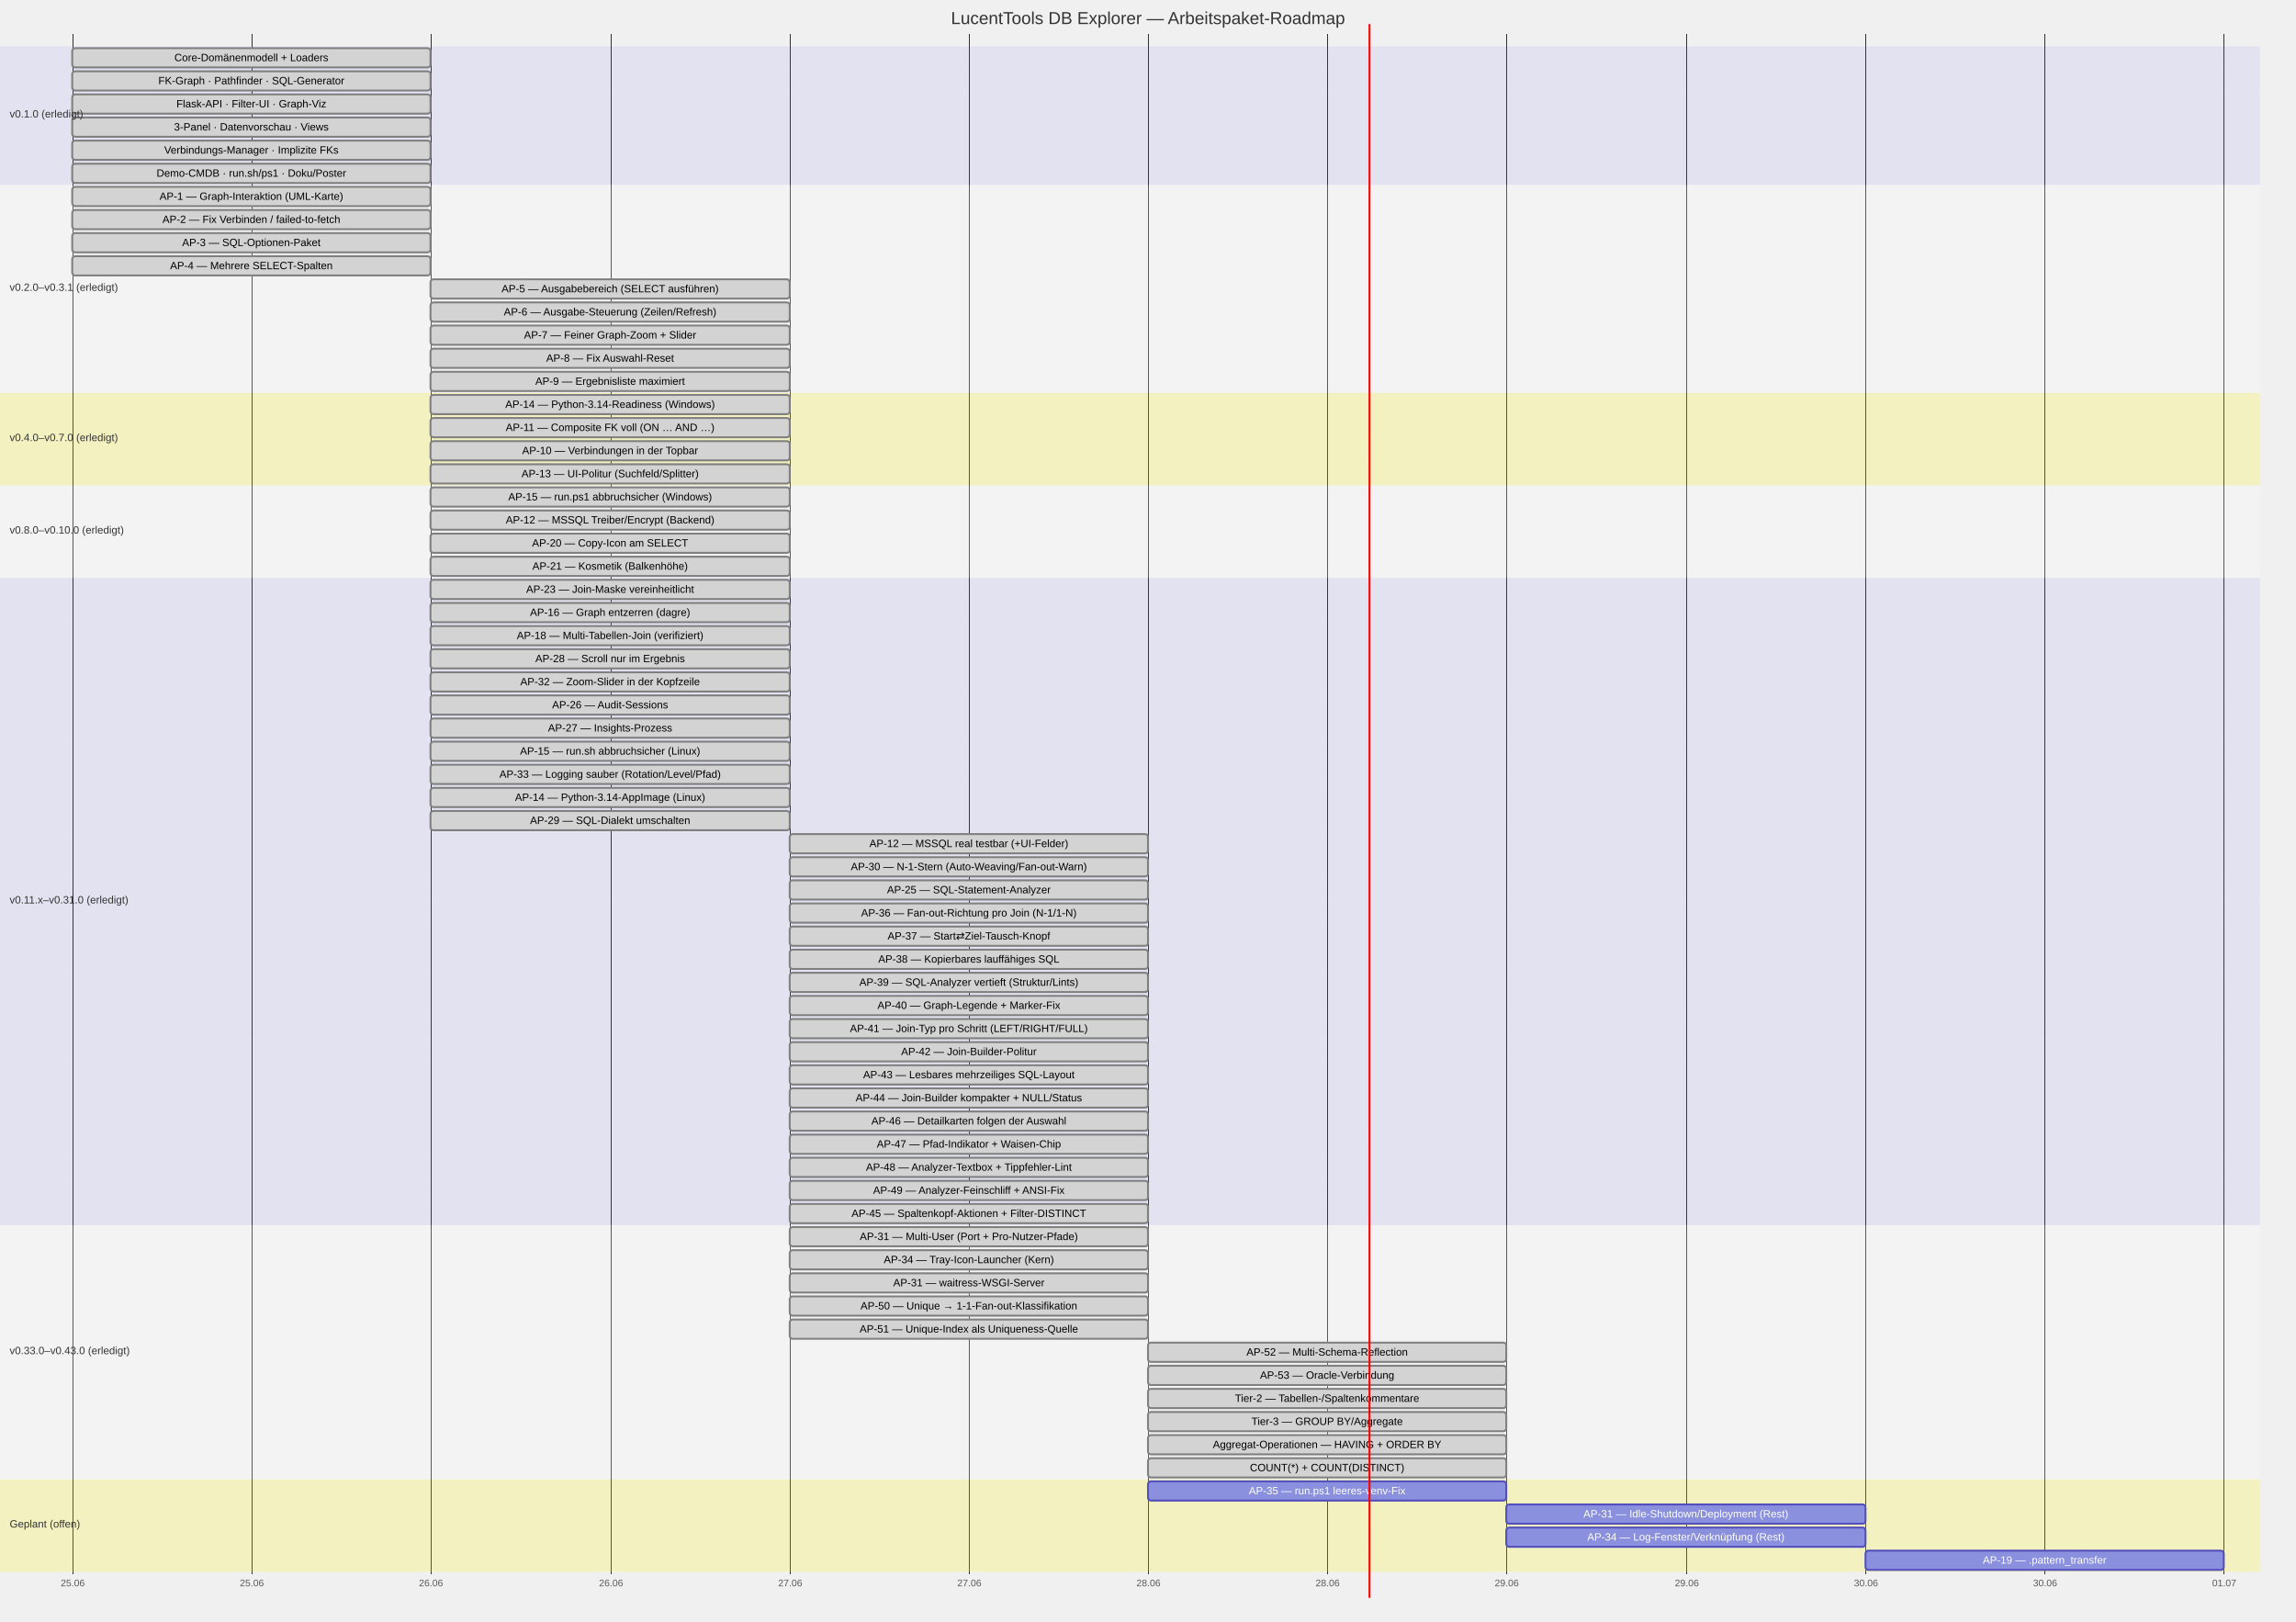
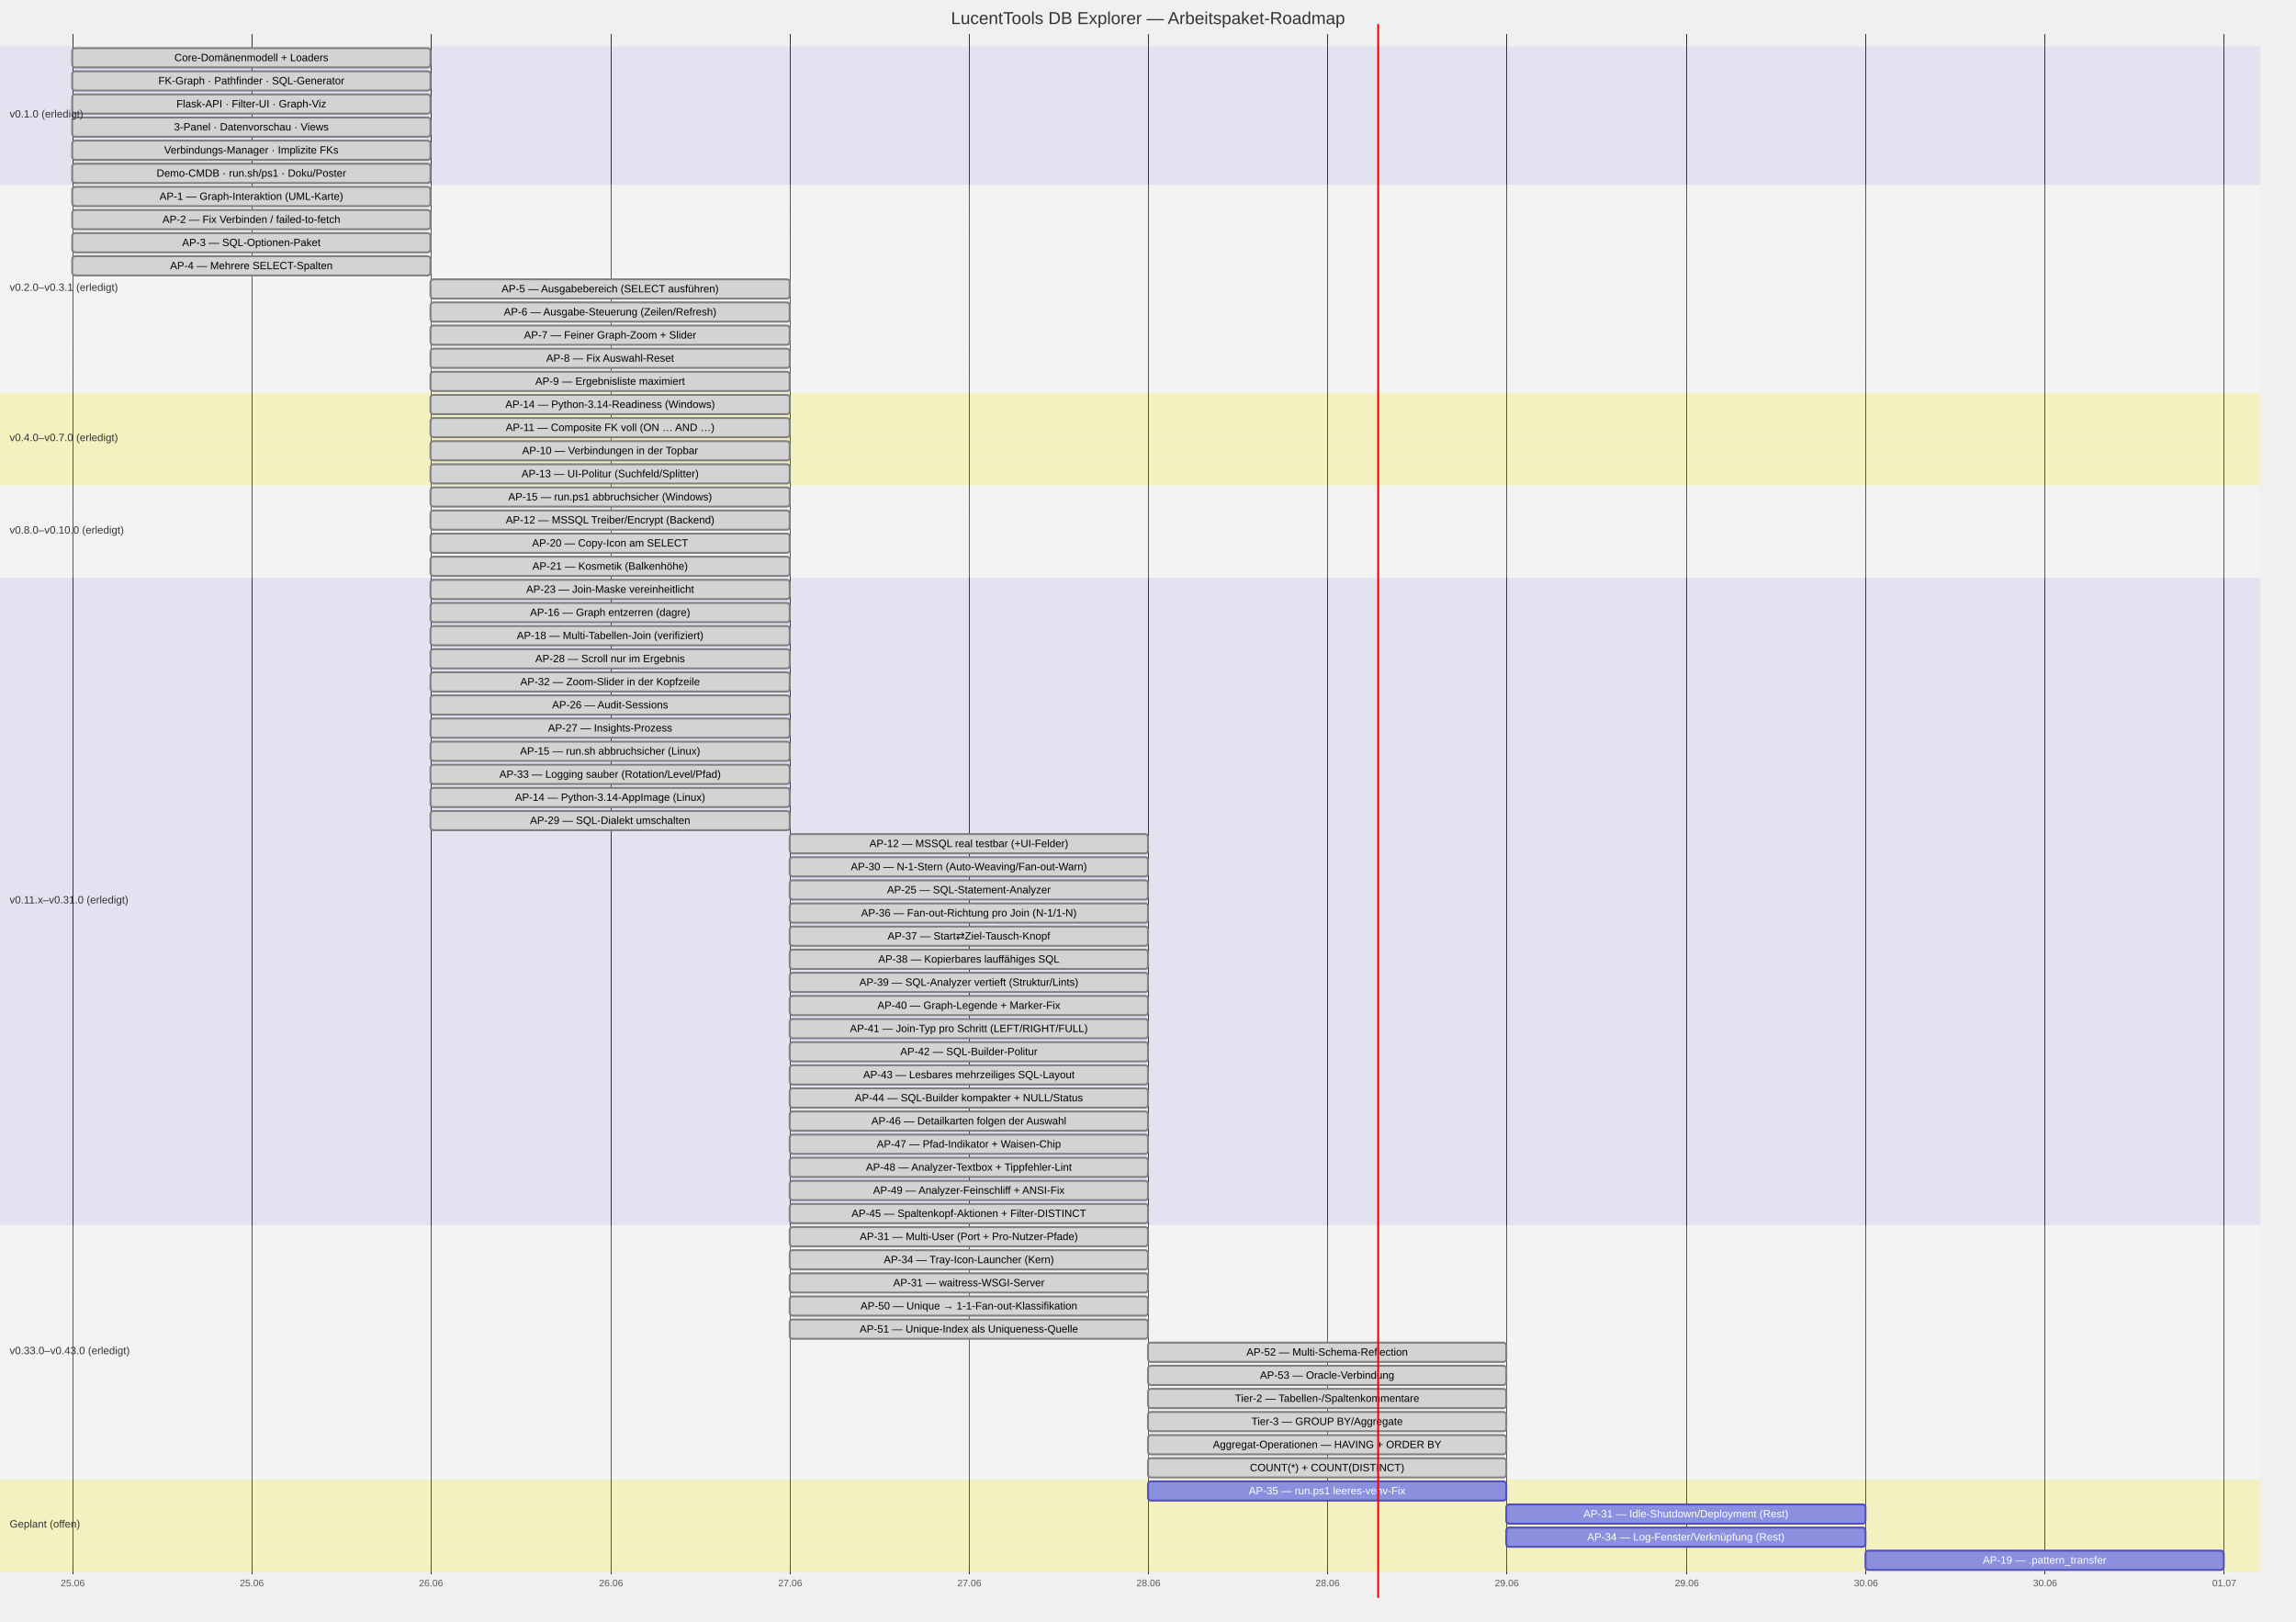
<svg xmlns="http://www.w3.org/2000/svg" id="my-svg" width="2384" viewBox="0 0 2384 1684" style="max-width: 2384px; background-color: transparent;" role="graphics-document document" aria-roledescription="gantt">
  <style>#my-svg{font-family:"trebuchet ms",verdana,arial,sans-serif;font-size:16px;fill:#333;}@keyframes edge-animation-frame{from{stroke-dashoffset:0;}}@keyframes dash{to{stroke-dashoffset:0;}}#my-svg .edge-animation-slow{stroke-dasharray:9,5!important;stroke-dashoffset:900;animation:dash 50s linear infinite;stroke-linecap:round;}#my-svg .edge-animation-fast{stroke-dasharray:9,5!important;stroke-dashoffset:900;animation:dash 20s linear infinite;stroke-linecap:round;}#my-svg .error-icon{fill:#552222;}#my-svg .error-text{fill:#552222;stroke:#552222;}#my-svg .edge-thickness-normal{stroke-width:1px;}#my-svg .edge-thickness-thick{stroke-width:3.5px;}#my-svg .edge-pattern-solid{stroke-dasharray:0;}#my-svg .edge-thickness-invisible{stroke-width:0;fill:none;}#my-svg .edge-pattern-dashed{stroke-dasharray:3;}#my-svg .edge-pattern-dotted{stroke-dasharray:2;}#my-svg .marker{fill:#333333;stroke:#333333;}#my-svg .marker.cross{stroke:#333333;}#my-svg svg{font-family:"trebuchet ms",verdana,arial,sans-serif;font-size:16px;}#my-svg p{margin:0;}#my-svg .mermaid-main-font{font-family:"trebuchet ms",verdana,arial,sans-serif;}#my-svg .exclude-range{fill:#eeeeee;}#my-svg .section{stroke:none;opacity:0.2;}#my-svg .section0{fill:rgba(102, 102, 255, 0.49);}#my-svg .section2{fill:#fff400;}#my-svg .section1,#my-svg .section3{fill:white;opacity:0.2;}#my-svg .sectionTitle0{fill:#333;}#my-svg .sectionTitle1{fill:#333;}#my-svg .sectionTitle2{fill:#333;}#my-svg .sectionTitle3{fill:#333;}#my-svg .sectionTitle{text-anchor:start;font-family:"trebuchet ms",verdana,arial,sans-serif;}#my-svg .grid .tick{stroke:lightgrey;opacity:0.8;shape-rendering:crispEdges;}#my-svg .grid .tick text{font-family:"trebuchet ms",verdana,arial,sans-serif;fill:#333;}#my-svg .grid path{stroke-width:0;}#my-svg .today{fill:none;stroke:red;stroke-width:2px;}#my-svg .task{stroke-width:2;}#my-svg .taskText{text-anchor:middle;font-family:"trebuchet ms",verdana,arial,sans-serif;}#my-svg .taskTextOutsideRight{fill:black;text-anchor:start;font-family:"trebuchet ms",verdana,arial,sans-serif;}#my-svg .taskTextOutsideLeft{fill:black;text-anchor:end;}#my-svg .task.clickable{cursor:pointer;}#my-svg .taskText.clickable{cursor:pointer;fill:#003163!important;font-weight:bold;}#my-svg .taskTextOutsideLeft.clickable{cursor:pointer;fill:#003163!important;font-weight:bold;}#my-svg .taskTextOutsideRight.clickable{cursor:pointer;fill:#003163!important;font-weight:bold;}#my-svg .taskText0,#my-svg .taskText1,#my-svg .taskText2,#my-svg .taskText3{fill:white;}#my-svg .task0,#my-svg .task1,#my-svg .task2,#my-svg .task3{fill:#8a90dd;stroke:#534fbc;}#my-svg .taskTextOutside0,#my-svg .taskTextOutside2{fill:black;}#my-svg .taskTextOutside1,#my-svg .taskTextOutside3{fill:black;}#my-svg .active0,#my-svg .active1,#my-svg .active2,#my-svg .active3{fill:#bfc7ff;stroke:#534fbc;}#my-svg .activeText0,#my-svg .activeText1,#my-svg .activeText2,#my-svg .activeText3{fill:black!important;}#my-svg .done0,#my-svg .done1,#my-svg .done2,#my-svg .done3{stroke:grey;fill:lightgrey;stroke-width:2;}#my-svg .doneText0,#my-svg .doneText1,#my-svg .doneText2,#my-svg .doneText3{fill:black!important;}#my-svg .doneText0.taskTextOutsideLeft,#my-svg .doneText0.taskTextOutsideRight,#my-svg .doneText1.taskTextOutsideLeft,#my-svg .doneText1.taskTextOutsideRight,#my-svg .doneText2.taskTextOutsideLeft,#my-svg .doneText2.taskTextOutsideRight,#my-svg .doneText3.taskTextOutsideLeft,#my-svg .doneText3.taskTextOutsideRight{fill:black!important;}#my-svg .crit0,#my-svg .crit1,#my-svg .crit2,#my-svg .crit3{stroke:#ff8888;fill:red;stroke-width:2;}#my-svg .activeCrit0,#my-svg .activeCrit1,#my-svg .activeCrit2,#my-svg .activeCrit3{stroke:#ff8888;fill:#bfc7ff;stroke-width:2;}#my-svg .doneCrit0,#my-svg .doneCrit1,#my-svg .doneCrit2,#my-svg .doneCrit3{stroke:#ff8888;fill:lightgrey;stroke-width:2;cursor:pointer;shape-rendering:crispEdges;}#my-svg .milestone{transform:rotate(45deg) scale(0.8,0.8);}#my-svg .milestoneText{font-style:italic;}#my-svg .doneCritText0,#my-svg .doneCritText1,#my-svg .doneCritText2,#my-svg .doneCritText3{fill:black!important;}#my-svg .doneCritText0.taskTextOutsideLeft,#my-svg .doneCritText0.taskTextOutsideRight,#my-svg .doneCritText1.taskTextOutsideLeft,#my-svg .doneCritText1.taskTextOutsideRight,#my-svg .doneCritText2.taskTextOutsideLeft,#my-svg .doneCritText2.taskTextOutsideRight,#my-svg .doneCritText3.taskTextOutsideLeft,#my-svg .doneCritText3.taskTextOutsideRight{fill:black!important;}#my-svg .vert{stroke:navy;}#my-svg .vertText{font-size:15px;text-anchor:middle;fill:navy!important;}#my-svg .activeCritText0,#my-svg .activeCritText1,#my-svg .activeCritText2,#my-svg .activeCritText3{fill:black!important;}#my-svg .titleText{text-anchor:middle;font-size:18px;fill:#333;font-family:"trebuchet ms",verdana,arial,sans-serif;}#my-svg .node .neo-node{stroke:#9370DB;}#my-svg [data-look="neo"].node rect,#my-svg [data-look="neo"].cluster rect,#my-svg [data-look="neo"].node polygon{stroke:#9370DB;filter:drop-shadow(1px 2px 2px rgba(185, 185, 185, 1));}#my-svg [data-look="neo"].node path{stroke:#9370DB;stroke-width:1px;}#my-svg [data-look="neo"].node .outer-path{filter:drop-shadow(1px 2px 2px rgba(185, 185, 185, 1));}#my-svg [data-look="neo"].node .neo-line path{stroke:#9370DB;filter:none;}#my-svg [data-look="neo"].node circle{stroke:#9370DB;filter:drop-shadow(1px 2px 2px rgba(185, 185, 185, 1));}#my-svg [data-look="neo"].node circle .state-start{fill:#000000;}#my-svg [data-look="neo"].icon-shape .icon{fill:#9370DB;filter:drop-shadow(1px 2px 2px rgba(185, 185, 185, 1));}#my-svg [data-look="neo"].icon-shape .icon-neo path{stroke:#9370DB;filter:drop-shadow(1px 2px 2px rgba(185, 185, 185, 1));}#my-svg :root{--mermaid-font-family:"trebuchet ms",verdana,arial,sans-serif;}</style>
  <g />
  <g class="grid" transform="translate(75, 1634)" fill="none" font-size="10" font-family="sans-serif" text-anchor="middle">
    <path class="domain" stroke="currentColor" d="M0.5,-1599V0.5H2234.5V-1599" />
    <g class="tick" opacity="1" transform="translate(0.5,0)">
      <line stroke="currentColor" y2="-1599" />
      <text fill="#000" y="3" dy="1em" stroke="none" font-size="10" style="text-anchor: middle;"> 25.06</text>
    </g>
    <g class="tick" opacity="1" transform="translate(186.5,0)">
      <line stroke="currentColor" y2="-1599" />
      <text fill="#000" y="3" dy="1em" stroke="none" font-size="10" style="text-anchor: middle;"> 25.06</text>
    </g>
    <g class="tick" opacity="1" transform="translate(372.5,0)">
      <line stroke="currentColor" y2="-1599" />
      <text fill="#000" y="3" dy="1em" stroke="none" font-size="10" style="text-anchor: middle;"> 26.06</text>
    </g>
    <g class="tick" opacity="1" transform="translate(559.5,0)">
      <line stroke="currentColor" y2="-1599" />
      <text fill="#000" y="3" dy="1em" stroke="none" font-size="10" style="text-anchor: middle;"> 26.06</text>
    </g>
    <g class="tick" opacity="1" transform="translate(745.5,0)">
      <line stroke="currentColor" y2="-1599" />
      <text fill="#000" y="3" dy="1em" stroke="none" font-size="10" style="text-anchor: middle;"> 27.06</text>
    </g>
    <g class="tick" opacity="1" transform="translate(931.5,0)">
      <line stroke="currentColor" y2="-1599" />
      <text fill="#000" y="3" dy="1em" stroke="none" font-size="10" style="text-anchor: middle;"> 27.06</text>
    </g>
    <g class="tick" opacity="1" transform="translate(1117.5,0)">
      <line stroke="currentColor" y2="-1599" />
      <text fill="#000" y="3" dy="1em" stroke="none" font-size="10" style="text-anchor: middle;"> 28.06</text>
    </g>
    <g class="tick" opacity="1" transform="translate(1303.5,0)">
      <line stroke="currentColor" y2="-1599" />
      <text fill="#000" y="3" dy="1em" stroke="none" font-size="10" style="text-anchor: middle;"> 28.06</text>
    </g>
    <g class="tick" opacity="1" transform="translate(1489.5,0)">
      <line stroke="currentColor" y2="-1599" />
      <text fill="#000" y="3" dy="1em" stroke="none" font-size="10" style="text-anchor: middle;"> 29.06</text>
    </g>
    <g class="tick" opacity="1" transform="translate(1676.5,0)">
      <line stroke="currentColor" y2="-1599" />
      <text fill="#000" y="3" dy="1em" stroke="none" font-size="10" style="text-anchor: middle;"> 29.06</text>
    </g>
    <g class="tick" opacity="1" transform="translate(1862.5,0)">
      <line stroke="currentColor" y2="-1599" />
      <text fill="#000" y="3" dy="1em" stroke="none" font-size="10" style="text-anchor: middle;"> 30.06</text>
    </g>
    <g class="tick" opacity="1" transform="translate(2048.5,0)">
      <line stroke="currentColor" y2="-1599" />
      <text fill="#000" y="3" dy="1em" stroke="none" font-size="10" style="text-anchor: middle;"> 30.06</text>
    </g>
    <g class="tick" opacity="1" transform="translate(2234.5,0)">
      <line stroke="currentColor" y2="-1599" />
      <text fill="#000" y="3" dy="1em" stroke="none" font-size="10" style="text-anchor: middle;"> 01.07</text>
    </g>
  </g>
  <g>
    <rect x="0" y="48" width="2346.5" height="24" class="section section0" />
    <rect x="0" y="72" width="2346.5" height="24" class="section section0" />
    <rect x="0" y="96" width="2346.5" height="24" class="section section0" />
    <rect x="0" y="120" width="2346.5" height="24" class="section section0" />
    <rect x="0" y="144" width="2346.5" height="24" class="section section0" />
    <rect x="0" y="168" width="2346.5" height="24" class="section section0" />
    <rect x="0" y="192" width="2346.5" height="24" class="section section1" />
    <rect x="0" y="216" width="2346.5" height="24" class="section section1" />
    <rect x="0" y="240" width="2346.5" height="24" class="section section1" />
    <rect x="0" y="264" width="2346.5" height="24" class="section section1" />
    <rect x="0" y="288" width="2346.5" height="24" class="section section1" />
    <rect x="0" y="312" width="2346.5" height="24" class="section section1" />
    <rect x="0" y="336" width="2346.5" height="24" class="section section1" />
    <rect x="0" y="360" width="2346.5" height="24" class="section section1" />
    <rect x="0" y="384" width="2346.5" height="24" class="section section1" />
    <rect x="0" y="408" width="2346.5" height="24" class="section section2" />
    <rect x="0" y="432" width="2346.5" height="24" class="section section2" />
    <rect x="0" y="456" width="2346.5" height="24" class="section section2" />
    <rect x="0" y="480" width="2346.5" height="24" class="section section2" />
    <rect x="0" y="504" width="2346.5" height="24" class="section section3" />
    <rect x="0" y="528" width="2346.5" height="24" class="section section3" />
    <rect x="0" y="552" width="2346.5" height="24" class="section section3" />
    <rect x="0" y="576" width="2346.5" height="24" class="section section3" />
    <rect x="0" y="600" width="2346.5" height="24" class="section section0" />
    <rect x="0" y="624" width="2346.5" height="24" class="section section0" />
    <rect x="0" y="648" width="2346.5" height="24" class="section section0" />
    <rect x="0" y="672" width="2346.5" height="24" class="section section0" />
    <rect x="0" y="696" width="2346.5" height="24" class="section section0" />
    <rect x="0" y="720" width="2346.5" height="24" class="section section0" />
    <rect x="0" y="744" width="2346.5" height="24" class="section section0" />
    <rect x="0" y="768" width="2346.5" height="24" class="section section0" />
    <rect x="0" y="792" width="2346.5" height="24" class="section section0" />
    <rect x="0" y="816" width="2346.5" height="24" class="section section0" />
    <rect x="0" y="840" width="2346.5" height="24" class="section section0" />
    <rect x="0" y="864" width="2346.5" height="24" class="section section0" />
    <rect x="0" y="888" width="2346.5" height="24" class="section section0" />
    <rect x="0" y="912" width="2346.5" height="24" class="section section0" />
    <rect x="0" y="936" width="2346.5" height="24" class="section section0" />
    <rect x="0" y="960" width="2346.5" height="24" class="section section0" />
    <rect x="0" y="984" width="2346.5" height="24" class="section section0" />
    <rect x="0" y="1008" width="2346.5" height="24" class="section section0" />
    <rect x="0" y="1032" width="2346.5" height="24" class="section section0" />
    <rect x="0" y="1056" width="2346.5" height="24" class="section section0" />
    <rect x="0" y="1080" width="2346.5" height="24" class="section section0" />
    <rect x="0" y="1104" width="2346.5" height="24" class="section section0" />
    <rect x="0" y="1128" width="2346.5" height="24" class="section section0" />
    <rect x="0" y="1152" width="2346.5" height="24" class="section section0" />
    <rect x="0" y="1176" width="2346.5" height="24" class="section section0" />
    <rect x="0" y="1200" width="2346.5" height="24" class="section section0" />
    <rect x="0" y="1224" width="2346.5" height="24" class="section section0" />
    <rect x="0" y="1248" width="2346.5" height="24" class="section section0" />
    <rect x="0" y="1272" width="2346.5" height="24" class="section section1" />
    <rect x="0" y="1296" width="2346.5" height="24" class="section section1" />
    <rect x="0" y="1320" width="2346.5" height="24" class="section section1" />
    <rect x="0" y="1344" width="2346.5" height="24" class="section section1" />
    <rect x="0" y="1368" width="2346.5" height="24" class="section section1" />
    <rect x="0" y="1392" width="2346.5" height="24" class="section section1" />
    <rect x="0" y="1416" width="2346.5" height="24" class="section section1" />
    <rect x="0" y="1440" width="2346.5" height="24" class="section section1" />
    <rect x="0" y="1464" width="2346.5" height="24" class="section section1" />
    <rect x="0" y="1488" width="2346.5" height="24" class="section section1" />
    <rect x="0" y="1512" width="2346.5" height="24" class="section section1" />
    <rect x="0" y="1536" width="2346.5" height="24" class="section section2" />
    <rect x="0" y="1560" width="2346.5" height="24" class="section section2" />
    <rect x="0" y="1584" width="2346.5" height="24" class="section section2" />
    <rect x="0" y="1608" width="2346.5" height="24" class="section section2" />
  </g>
  <g>
    <rect id="my-svg-d1" rx="3" ry="3" x="75" y="50" width="372" height="20" transform-origin="261px 60px" class="task done0" />
    <rect id="my-svg-d2" rx="3" ry="3" x="75" y="74" width="372" height="20" transform-origin="261px 84px" class="task done0" />
    <rect id="my-svg-d3" rx="3" ry="3" x="75" y="98" width="372" height="20" transform-origin="261px 108px" class="task done0" />
    <rect id="my-svg-d4" rx="3" ry="3" x="75" y="122" width="372" height="20" transform-origin="261px 132px" class="task done0" />
    <rect id="my-svg-d5" rx="3" ry="3" x="75" y="146" width="372" height="20" transform-origin="261px 156px" class="task done0" />
    <rect id="my-svg-d6" rx="3" ry="3" x="75" y="170" width="372" height="20" transform-origin="261px 180px" class="task done0" />
    <rect id="my-svg-a1" rx="3" ry="3" x="75" y="194" width="372" height="20" transform-origin="261px 204px" class="task done1" />
    <rect id="my-svg-a2" rx="3" ry="3" x="75" y="218" width="372" height="20" transform-origin="261px 228px" class="task done1" />
    <rect id="my-svg-a3" rx="3" ry="3" x="75" y="242" width="372" height="20" transform-origin="261px 252px" class="task done1" />
    <rect id="my-svg-a4" rx="3" ry="3" x="75" y="266" width="372" height="20" transform-origin="261px 276px" class="task done1" />
    <rect id="my-svg-a5" rx="3" ry="3" x="447" y="290" width="373" height="20" transform-origin="633.5px 300px" class="task done1" />
    <rect id="my-svg-a6" rx="3" ry="3" x="447" y="314" width="373" height="20" transform-origin="633.5px 324px" class="task done1" />
    <rect id="my-svg-a7" rx="3" ry="3" x="447" y="338" width="373" height="20" transform-origin="633.5px 348px" class="task done1" />
    <rect id="my-svg-a8" rx="3" ry="3" x="447" y="362" width="373" height="20" transform-origin="633.5px 372px" class="task done1" />
    <rect id="my-svg-a9" rx="3" ry="3" x="447" y="386" width="373" height="20" transform-origin="633.5px 396px" class="task done1" />
    <rect id="my-svg-b1" rx="3" ry="3" x="447" y="410" width="373" height="20" transform-origin="633.5px 420px" class="task done2" />
    <rect id="my-svg-b2" rx="3" ry="3" x="447" y="434" width="373" height="20" transform-origin="633.5px 444px" class="task done2" />
    <rect id="my-svg-b3" rx="3" ry="3" x="447" y="458" width="373" height="20" transform-origin="633.5px 468px" class="task done2" />
    <rect id="my-svg-b4" rx="3" ry="3" x="447" y="482" width="373" height="20" transform-origin="633.5px 492px" class="task done2" />
    <rect id="my-svg-c1" rx="3" ry="3" x="447" y="506" width="373" height="20" transform-origin="633.5px 516px" class="task done3" />
    <rect id="my-svg-c2" rx="3" ry="3" x="447" y="530" width="373" height="20" transform-origin="633.5px 540px" class="task done3" />
    <rect id="my-svg-c3" rx="3" ry="3" x="447" y="554" width="373" height="20" transform-origin="633.5px 564px" class="task done3" />
    <rect id="my-svg-c4" rx="3" ry="3" x="447" y="578" width="373" height="20" transform-origin="633.5px 588px" class="task done3" />
    <rect id="my-svg-e1" rx="3" ry="3" x="447" y="602" width="373" height="20" transform-origin="633.5px 612px" class="task done0" />
    <rect id="my-svg-e2" rx="3" ry="3" x="447" y="626" width="373" height="20" transform-origin="633.5px 636px" class="task done0" />
    <rect id="my-svg-e3" rx="3" ry="3" x="447" y="650" width="373" height="20" transform-origin="633.5px 660px" class="task done0" />
    <rect id="my-svg-e4" rx="3" ry="3" x="447" y="674" width="373" height="20" transform-origin="633.5px 684px" class="task done0" />
    <rect id="my-svg-e5" rx="3" ry="3" x="447" y="698" width="373" height="20" transform-origin="633.5px 708px" class="task done0" />
    <rect id="my-svg-e6" rx="3" ry="3" x="447" y="722" width="373" height="20" transform-origin="633.5px 732px" class="task done0" />
    <rect id="my-svg-e7" rx="3" ry="3" x="447" y="746" width="373" height="20" transform-origin="633.5px 756px" class="task done0" />
    <rect id="my-svg-e8" rx="3" ry="3" x="447" y="770" width="373" height="20" transform-origin="633.5px 780px" class="task done0" />
    <rect id="my-svg-e9" rx="3" ry="3" x="447" y="794" width="373" height="20" transform-origin="633.5px 804px" class="task done0" />
    <rect id="my-svg-e10" rx="3" ry="3" x="447" y="818" width="373" height="20" transform-origin="633.5px 828px" class="task done0" />
    <rect id="my-svg-e11" rx="3" ry="3" x="447" y="842" width="373" height="20" transform-origin="633.5px 852px" class="task done0" />
    <rect id="my-svg-e12" rx="3" ry="3" x="820" y="866" width="372" height="20" transform-origin="1006px 876px" class="task done0" />
    <rect id="my-svg-e13" rx="3" ry="3" x="820" y="890" width="372" height="20" transform-origin="1006px 900px" class="task done0" />
    <rect id="my-svg-e14" rx="3" ry="3" x="820" y="914" width="372" height="20" transform-origin="1006px 924px" class="task done0" />
    <rect id="my-svg-e15" rx="3" ry="3" x="820" y="938" width="372" height="20" transform-origin="1006px 948px" class="task done0" />
    <rect id="my-svg-e16" rx="3" ry="3" x="820" y="962" width="372" height="20" transform-origin="1006px 972px" class="task done0" />
    <rect id="my-svg-e17" rx="3" ry="3" x="820" y="986" width="372" height="20" transform-origin="1006px 996px" class="task done0" />
    <rect id="my-svg-e18" rx="3" ry="3" x="820" y="1010" width="372" height="20" transform-origin="1006px 1020px" class="task done0" />
    <rect id="my-svg-e19" rx="3" ry="3" x="820" y="1034" width="372" height="20" transform-origin="1006px 1044px" class="task done0" />
    <rect id="my-svg-e20" rx="3" ry="3" x="820" y="1058" width="372" height="20" transform-origin="1006px 1068px" class="task done0" />
    <rect id="my-svg-e21" rx="3" ry="3" x="820" y="1082" width="372" height="20" transform-origin="1006px 1092px" class="task done0" />
    <rect id="my-svg-e22" rx="3" ry="3" x="820" y="1106" width="372" height="20" transform-origin="1006px 1116px" class="task done0" />
    <rect id="my-svg-e23" rx="3" ry="3" x="820" y="1130" width="372" height="20" transform-origin="1006px 1140px" class="task done0" />
    <rect id="my-svg-e24" rx="3" ry="3" x="820" y="1154" width="372" height="20" transform-origin="1006px 1164px" class="task done0" />
    <rect id="my-svg-e25" rx="3" ry="3" x="820" y="1178" width="372" height="20" transform-origin="1006px 1188px" class="task done0" />
    <rect id="my-svg-e26" rx="3" ry="3" x="820" y="1202" width="372" height="20" transform-origin="1006px 1212px" class="task done0" />
    <rect id="my-svg-e27" rx="3" ry="3" x="820" y="1226" width="372" height="20" transform-origin="1006px 1236px" class="task done0" />
    <rect id="my-svg-e28" rx="3" ry="3" x="820" y="1250" width="372" height="20" transform-origin="1006px 1260px" class="task done0" />
    <rect id="my-svg-f1" rx="3" ry="3" x="820" y="1274" width="372" height="20" transform-origin="1006px 1284px" class="task done1" />
    <rect id="my-svg-f2" rx="3" ry="3" x="820" y="1298" width="372" height="20" transform-origin="1006px 1308px" class="task done1" />
    <rect id="my-svg-f3" rx="3" ry="3" x="820" y="1322" width="372" height="20" transform-origin="1006px 1332px" class="task done1" />
    <rect id="my-svg-f4" rx="3" ry="3" x="820" y="1346" width="372" height="20" transform-origin="1006px 1356px" class="task done1" />
    <rect id="my-svg-f5" rx="3" ry="3" x="820" y="1370" width="372" height="20" transform-origin="1006px 1380px" class="task done1" />
    <rect id="my-svg-f6" rx="3" ry="3" x="1192" y="1394" width="372" height="20" transform-origin="1378px 1404px" class="task done1" />
    <rect id="my-svg-f7" rx="3" ry="3" x="1192" y="1418" width="372" height="20" transform-origin="1378px 1428px" class="task done1" />
    <rect id="my-svg-f8" rx="3" ry="3" x="1192" y="1442" width="372" height="20" transform-origin="1378px 1452px" class="task done1" />
    <rect id="my-svg-f9" rx="3" ry="3" x="1192" y="1466" width="372" height="20" transform-origin="1378px 1476px" class="task done1" />
    <rect id="my-svg-f10" rx="3" ry="3" x="1192" y="1490" width="372" height="20" transform-origin="1378px 1500px" class="task done1" />
    <rect id="my-svg-f11" rx="3" ry="3" x="1192" y="1514" width="372" height="20" transform-origin="1378px 1524px" class="task done1" />
    <rect id="my-svg-p3" rx="3" ry="3" x="1192" y="1538" width="372" height="20" transform-origin="1378px 1548px" class="task task2" />
    <rect id="my-svg-p5" rx="3" ry="3" x="1564" y="1562" width="373" height="20" transform-origin="1750.5px 1572px" class="task task2" />
    <rect id="my-svg-p6" rx="3" ry="3" x="1564" y="1586" width="373" height="20" transform-origin="1750.5px 1596px" class="task task2" />
    <rect id="my-svg-p11" rx="3" ry="3" x="1937" y="1610" width="372" height="20" transform-origin="2123px 1620px" class="task task2" />
    <text id="my-svg-d1-text" font-size="11" x="261" y="63.5" class="taskText taskText0  doneText0 width-157.0771484375">Core-Domänenmodell + Loaders          </text>
    <text id="my-svg-d2-text" font-size="11" x="261" y="87.5" class="taskText taskText0  doneText0 width-191.59716796875">FK-Graph · Pathfinder · SQL-Generator </text>
    <text id="my-svg-d3-text" font-size="11" x="261" y="111.5" class="taskText taskText0  doneText0 width-155.171875">Flask-API · Filter-UI · Graph-Viz     </text>
    <text id="my-svg-d4-text" font-size="11" x="261" y="135.5" class="taskText taskText0  doneText0 width-158.5380859375">3-Panel · Datenvorschau · Views       </text>
    <text id="my-svg-d5-text" font-size="11" x="261" y="159.5" class="taskText taskText0  doneText0 width-179.1416015625">Verbindungs-Manager · Implizite FKs   </text>
    <text id="my-svg-d6-text" font-size="11" x="261" y="183.5" class="taskText taskText0  doneText0 width-194.73388671875">Demo-CMDB · run.sh/ps1 · Doku/Poster  </text>
    <text id="my-svg-a1-text" font-size="11" x="261" y="207.5" class="taskText taskText1  doneText1 width-187.953125">AP-1 — Graph-Interaktion (UML-Karte)        </text>
    <text id="my-svg-a2-text" font-size="11" x="261" y="231.5" class="taskText taskText1  doneText1 width-189.296875">AP-2 — Fix Verbinden / failed-to-fetch      </text>
    <text id="my-svg-a3-text" font-size="11" x="261" y="255.5" class="taskText taskText1  doneText1 width-136.41455078125">AP-3 — SQL-Optionen-Paket                   </text>
    <text id="my-svg-a4-text" font-size="11" x="261" y="279.5" class="taskText taskText1  doneText1 width-156.21875">AP-4 — Mehrere SELECT-Spalten               </text>
    <text id="my-svg-a5-text" font-size="11" x="633.5" y="303.5" class="taskText taskText1  doneText1 width-212.640625">AP-5 — Ausgabebereich (SELECT ausführen)    </text>
    <text id="my-svg-a6-text" font-size="11" x="633.5" y="327.5" class="taskText taskText1  doneText1 width-214.796875">AP-6 — Ausgabe-Steuerung (Zeilen/Refresh)   </text>
    <text id="my-svg-a7-text" font-size="11" x="633.5" y="351.5" class="taskText taskText1  doneText1 width-173.501953125">AP-7 — Feiner Graph-Zoom + Slider           </text>
    <text id="my-svg-a8-text" font-size="11" x="633.5" y="375.5" class="taskText taskText1  doneText1 width-125.8818359375">AP-8 — Fix Auswahl-Reset                    </text>
    <text id="my-svg-a9-text" font-size="11" x="633.5" y="399.5" class="taskText taskText1  doneText1 width-154.16064453125">AP-9 — Ergebnisliste maximiert              </text>
    <text id="my-svg-b1-text" font-size="11" x="633.5" y="423.5" class="taskText taskText2  doneText2 width-208.53125">AP-14 — Python-3.14-Readiness (Windows)     </text>
    <text id="my-svg-b2-text" font-size="11" x="633.5" y="447.5" class="taskText taskText2  doneText2 width-202.59375">AP-11 — Composite FK voll (ON … AND …)      </text>
    <text id="my-svg-b3-text" font-size="11" x="633.5" y="471.5" class="taskText taskText2  doneText2 width-179.13623046875">AP-10 — Verbindungen in der Topbar          </text>
    <text id="my-svg-b4-text" font-size="11" x="633.5" y="495.5" class="taskText taskText2  doneText2 width-185.84375">AP-13 — UI-Politur (Suchfeld/Splitter)      </text>
    <text id="my-svg-c1-text" font-size="11" x="633.5" y="519.5" class="taskText taskText3  doneText3 width-206.4375">AP-15 — run.ps1 abbruchsicher (Windows)     </text>
    <text id="my-svg-c2-text" font-size="11" x="633.5" y="543.5" class="taskText taskText3  doneText3 width-207.84375">AP-12 — MSSQL Treiber/Encrypt (Backend)     </text>
    <text id="my-svg-c3-text" font-size="11" x="633.5" y="567.5" class="taskText taskText3  doneText3 width-149.162109375">AP-20 — Copy-Icon am SELECT                 </text>
    <text id="my-svg-c4-text" font-size="11" x="633.5" y="591.5" class="taskText taskText3  doneText3 width-155.546875">AP-21 — Kosmetik (Balkenhöhe)               </text>
    <text id="my-svg-e1-text" font-size="11" x="633.5" y="615.5" class="taskText taskText0  doneText0 width-173.287109375">AP-23 — Join-Maske vereinheitlicht          </text>
    <text id="my-svg-e2-text" font-size="11" x="633.5" y="639.5" class="taskText taskText0  doneText0 width-163.109375">AP-16 — Graph entzerren (dagre)             </text>
    <text id="my-svg-e3-text" font-size="11" x="633.5" y="663.5" class="taskText taskText0  doneText0 width-197.640625">AP-18 — Multi-Tabellen-Join (verifiziert)   </text>
    <text id="my-svg-e4-text" font-size="11" x="633.5" y="687.5" class="taskText taskText0  doneText0 width-150.77685546875">AP-28 — Scroll nur im Ergebnis              </text>
    <text id="my-svg-e5-text" font-size="11" x="633.5" y="711.5" class="taskText taskText0  doneText0 width-183.1875">AP-32 — Zoom-Slider in der Kopfzeile        </text>
    <text id="my-svg-e6-text" font-size="11" x="633.5" y="735.5" class="taskText taskText0  doneText0 width-112.70654296875">AP-26 — Audit-Sessions                      </text>
    <text id="my-svg-e7-text" font-size="11" x="633.5" y="759.5" class="taskText taskText0  doneText0 width-120.41943359375">AP-27 — Insights-Prozess                    </text>
    <text id="my-svg-e8-text" font-size="11" x="633.5" y="783.5" class="taskText taskText0  doneText0 width-183.75">AP-15 — run.sh abbruchsicher (Linux)        </text>
    <text id="my-svg-e9-text" font-size="11" x="633.5" y="807.5" class="taskText taskText0  doneText0 width-228.703125">AP-33 — Logging sauber (Rotation/Level/Pfad) </text>
    <text id="my-svg-e10-text" font-size="11" x="633.5" y="831.5" class="taskText taskText0  doneText0 width-192.046875">AP-14 — Python-3.14-AppImage (Linux)         </text>
    <text id="my-svg-e11-text" font-size="11" x="633.5" y="855.5" class="taskText taskText0  doneText0 width-159.8125">AP-29 — SQL-Dialekt umschalten               </text>
    <text id="my-svg-e12-text" font-size="11" x="1006" y="879.5" class="taskText taskText0  doneText0 width-197.984375">AP-12 — MSSQL real testbar (+UI-Felder)      </text>
    <text id="my-svg-e13-text" font-size="11" x="1006" y="903.5" class="taskText taskText0  doneText0 width-241.125">AP-30 — N-1-Stern (Auto-Weaving/Fan-out-Warn) </text>
    <text id="my-svg-e14-text" font-size="11" x="1006" y="927.5" class="taskText taskText0  doneText0 width-163.7373046875">AP-25 — SQL-Statement-Analyzer               </text>
    <text id="my-svg-e15-text" font-size="11" x="1006" y="951.5" class="taskText taskText0  doneText0 width-221.765625">AP-36 — Fan-out-Richtung pro Join (N-1/1-N)  </text>
    <text id="my-svg-e16-text" font-size="11" x="1006" y="975.5" class="taskText taskText0  doneText0 width-164.2294921875">AP-37 — Start⇄Ziel-Tausch-Knopf              </text>
    <text id="my-svg-e17-text" font-size="11" x="1006" y="999.5" class="taskText taskText0  doneText0 width-180.388671875">AP-38 — Kopierbares lauffähiges SQL          </text>
    <text id="my-svg-e18-text" font-size="11" x="1006" y="1023.5" class="taskText taskText0  doneText0 width-229.40625">AP-39 — SQL-Analyzer vertieft (Struktur/Lints) </text>
    <text id="my-svg-e19-text" font-size="11" x="1006" y="1047.5" class="taskText taskText0  doneText0 width-182.83251953125">AP-40 — Graph-Legende + Marker-Fix           </text>
    <text id="my-svg-e20-text" font-size="11" x="1006" y="1071.5" class="taskText taskText0  doneText0 width-240.8125">AP-41 — Join-Typ pro Schritt (LEFT/RIGHT/FULL) </text>
-     <text id="my-svg-e21-text" font-size="11" x="1006" y="1095.5" class="taskText taskText0  doneText0 width-139.5673828125">AP-42 — Join-Builder-Politur                 </text>
+     <text id="my-svg-e21-text" font-size="11" x="1006" y="1095.5" class="taskText taskText0  doneText0 width-137.5693359375">AP-42 — SQL-Builder-Politur                 </text>
    <text id="my-svg-e22-text" font-size="11" x="1006" y="1119.5" class="taskText taskText0  doneText0 width-210.3369140625">AP-43 — Lesbares mehrzeiliges SQL-Layout      </text>
-     <text id="my-svg-e23-text" font-size="11" x="1006" y="1143.5" class="taskText taskText0  doneText0 width-232.50341796875">AP-44 — Join-Builder kompakter + NULL/Status </text>
+     <text id="my-svg-e23-text" font-size="11" x="1006" y="1143.5" class="taskText taskText0  doneText0 width-230.50537109375">AP-44 — SQL-Builder kompakter + NULL/Status </text>
    <text id="my-svg-e24-text" font-size="11" x="1006" y="1167.5" class="taskText taskText0  doneText0 width-200.8125">AP-46 — Detailkarten folgen der Auswahl       </text>
    <text id="my-svg-e25-text" font-size="11" x="1006" y="1191.5" class="taskText taskText0  doneText0 width-185.6875">AP-47 — Pfad-Indikator + Waisen-Chip         </text>
    <text id="my-svg-e26-text" font-size="11" x="1006" y="1215.5" class="taskText taskText0  doneText0 width-214.08056640625">AP-48 — Analyzer-Textbox + Tippfehler-Lint   </text>
    <text id="my-svg-e27-text" font-size="11" x="1006" y="1239.5" class="taskText taskText0  doneText0 width-192.720703125">AP-49 — Analyzer-Feinschliff + ANSI-Fix       </text>
    <text id="my-svg-e28-text" font-size="11" x="1006" y="1263.5" class="taskText taskText0  doneText0 width-237.23193359375">AP-45 — Spaltenkopf-Aktionen + Filter-DISTINCT </text>
    <text id="my-svg-f1-text" font-size="11" x="1006" y="1287.5" class="taskText taskText1  doneText1 width-222.1875">AP-31 — Multi-User (Port + Pro-Nutzer-Pfade) </text>
    <text id="my-svg-f2-text" font-size="11" x="1006" y="1311.5" class="taskText taskText1  doneText1 width-170.640625">AP-34 — Tray-Icon-Launcher (Kern)            </text>
    <text id="my-svg-f3-text" font-size="11" x="1006" y="1335.5" class="taskText taskText1  doneText1 width-148.7412109375">AP-31 — waitress-WSGI-Server                 </text>
    <text id="my-svg-f4-text" font-size="11" x="1006" y="1359.5" class="taskText taskText1  doneText1 width-221.828125">AP-50 — Unique → 1-1-Fan-out-Klassifikation  </text>
    <text id="my-svg-f5-text" font-size="11" x="1006" y="1383.5" class="taskText taskText1  doneText1 width-219.484375">AP-51 — Unique-Index als Uniqueness-Quelle   </text>
    <text id="my-svg-f6-text" font-size="11" x="1378" y="1407.5" class="taskText taskText1  doneText1 width-163.328125">AP-52 — Multi-Schema-Reflection              </text>
    <text id="my-svg-f7-text" font-size="11" x="1378" y="1431.5" class="taskText taskText1  doneText1 width-134.5517578125">AP-53 — Oracle-Verbindung                    </text>
    <text id="my-svg-f8-text" font-size="11" x="1378" y="1455.5" class="taskText taskText1  doneText1 width-193.84375">Tier-2 — Tabellen-/Spaltenkommentare         </text>
    <text id="my-svg-f9-text" font-size="11" x="1378" y="1479.5" class="taskText taskText1  doneText1 width-149.234375">Tier-3 — GROUP BY/Aggregate                  </text>
    <text id="my-svg-f10-text" font-size="11" x="1378" y="1503.5" class="taskText taskText1  doneText1 width-221.72021484375">Aggregat-Operationen — HAVING + ORDER BY     </text>
    <text id="my-svg-f11-text" font-size="11" x="1378" y="1527.5" class="taskText taskText1  doneText1 width-146.1875">COUNT(*) + COUNT(DISTINCT)                   </text>
    <text id="my-svg-p3-text" font-size="11" x="1378" y="1551.5" class="taskText taskText2  width-158.646484375">AP-35 — run.ps1 leeres-venv-Fix             </text>
    <text id="my-svg-p5-text" font-size="11" x="1750.5" y="1575.5" class="taskText taskText2  width-210.15625">AP-31 — Idle-Shutdown/Deployment (Rest)     </text>
    <text id="my-svg-p6-text" font-size="11" x="1750.5" y="1599.5" class="taskText taskText2  width-200.078125">AP-34 — Log-Fenster/Verknüpfung (Rest)      </text>
    <text id="my-svg-p11-text" font-size="11" x="2123" y="1623.5" class="taskText taskText2  width-129.57177734375">AP-19 — .pattern_transfer                   </text>
  </g>
  <g>
    <text dy="0em" x="10" y="122" font-size="11" class="sectionTitle sectionTitle0">
      <tspan alignment-baseline="central" x="10">v0.1.0 (erledigt)</tspan>
    </text>
    <text dy="0em" x="10" y="302" font-size="11" class="sectionTitle sectionTitle1">
      <tspan alignment-baseline="central" x="10">v0.2.0–v0.3.1 (erledigt)</tspan>
    </text>
    <text dy="0em" x="10" y="458" font-size="11" class="sectionTitle sectionTitle2">
      <tspan alignment-baseline="central" x="10">v0.4.0–v0.7.0 (erledigt)</tspan>
    </text>
    <text dy="0em" x="10" y="554" font-size="11" class="sectionTitle sectionTitle3">
      <tspan alignment-baseline="central" x="10">v0.8.0–v0.10.0 (erledigt)</tspan>
    </text>
    <text dy="0em" x="10" y="938" font-size="11" class="sectionTitle sectionTitle0">
      <tspan alignment-baseline="central" x="10">v0.11.x–v0.31.0 (erledigt)</tspan>
    </text>
    <text dy="0em" x="10" y="1406" font-size="11" class="sectionTitle sectionTitle1">
      <tspan alignment-baseline="central" x="10">v0.33.0–v0.43.0 (erledigt)</tspan>
    </text>
    <text dy="0em" x="10" y="1586" font-size="11" class="sectionTitle sectionTitle2">
      <tspan alignment-baseline="central" x="10">Geplant (offen)</tspan>
    </text>
  </g>
  <g class="today">
-     <line x1="1422" x2="1422" y1="25" y2="1659" class="today" />
+     <line x1="1431" x2="1431" y1="25" y2="1659" class="today" />
  </g>
  <text x="1192" y="25" class="titleText">LucentTools DB Explorer — Arbeitspaket-Roadmap</text>
</svg>
